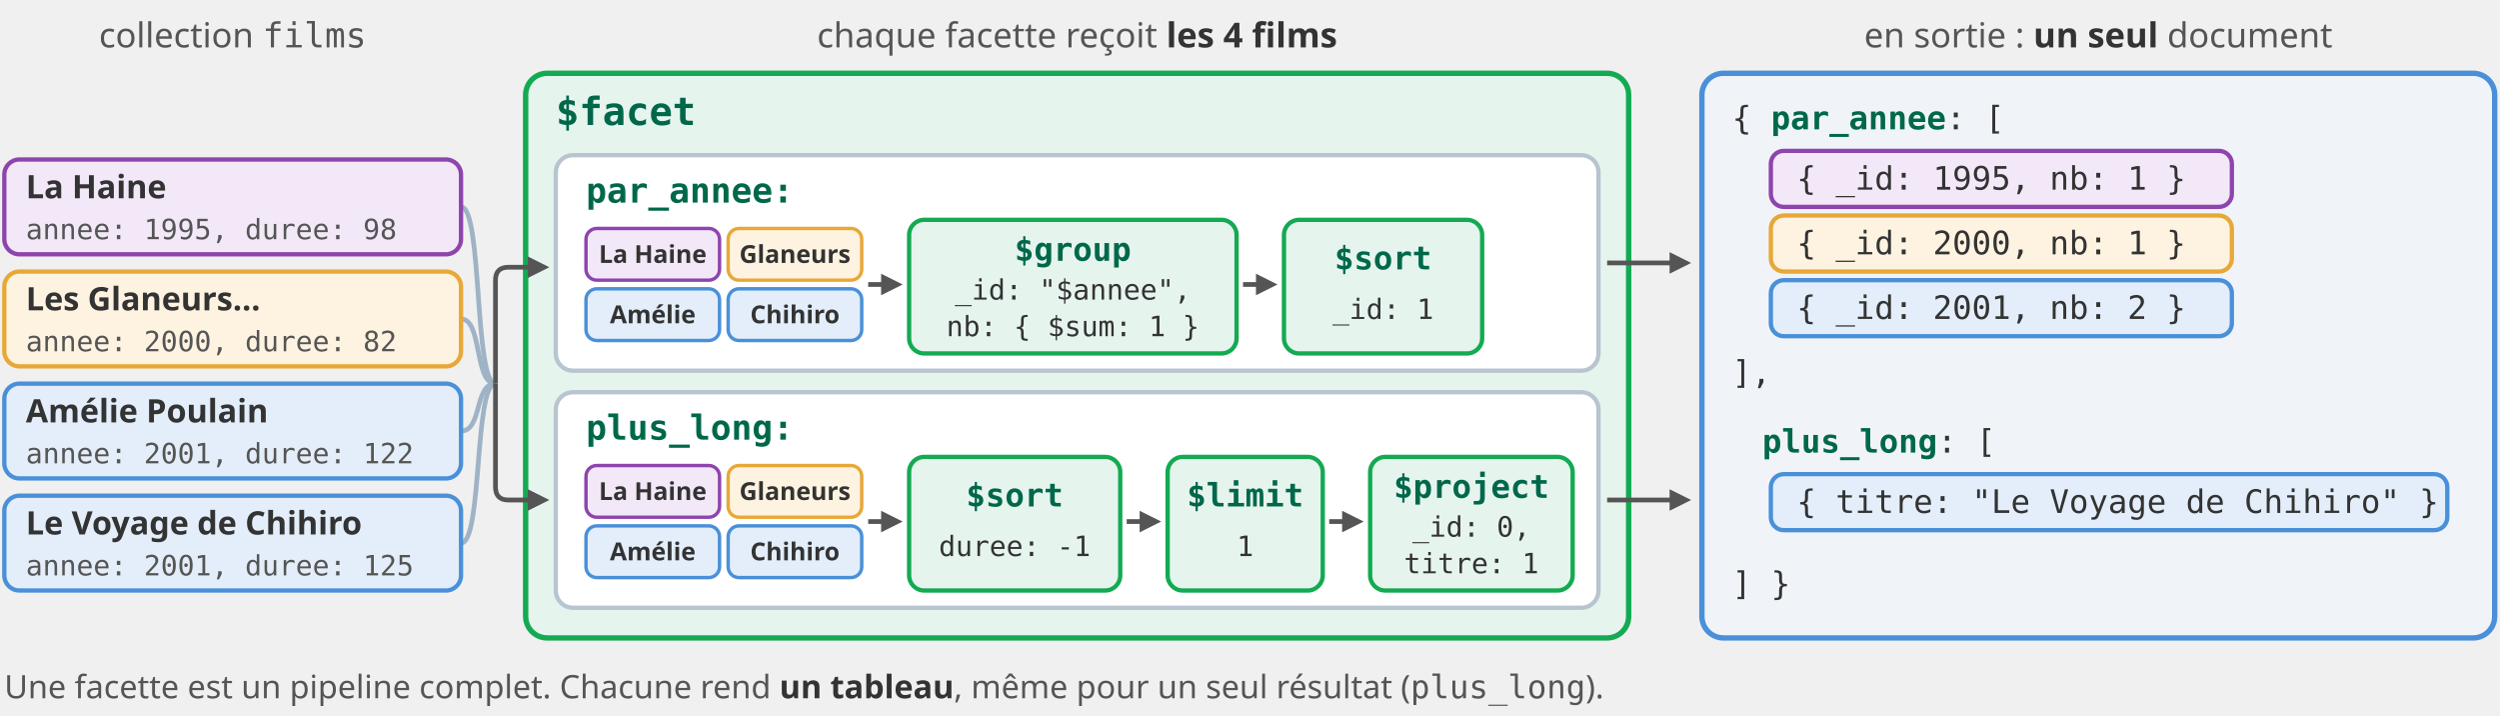
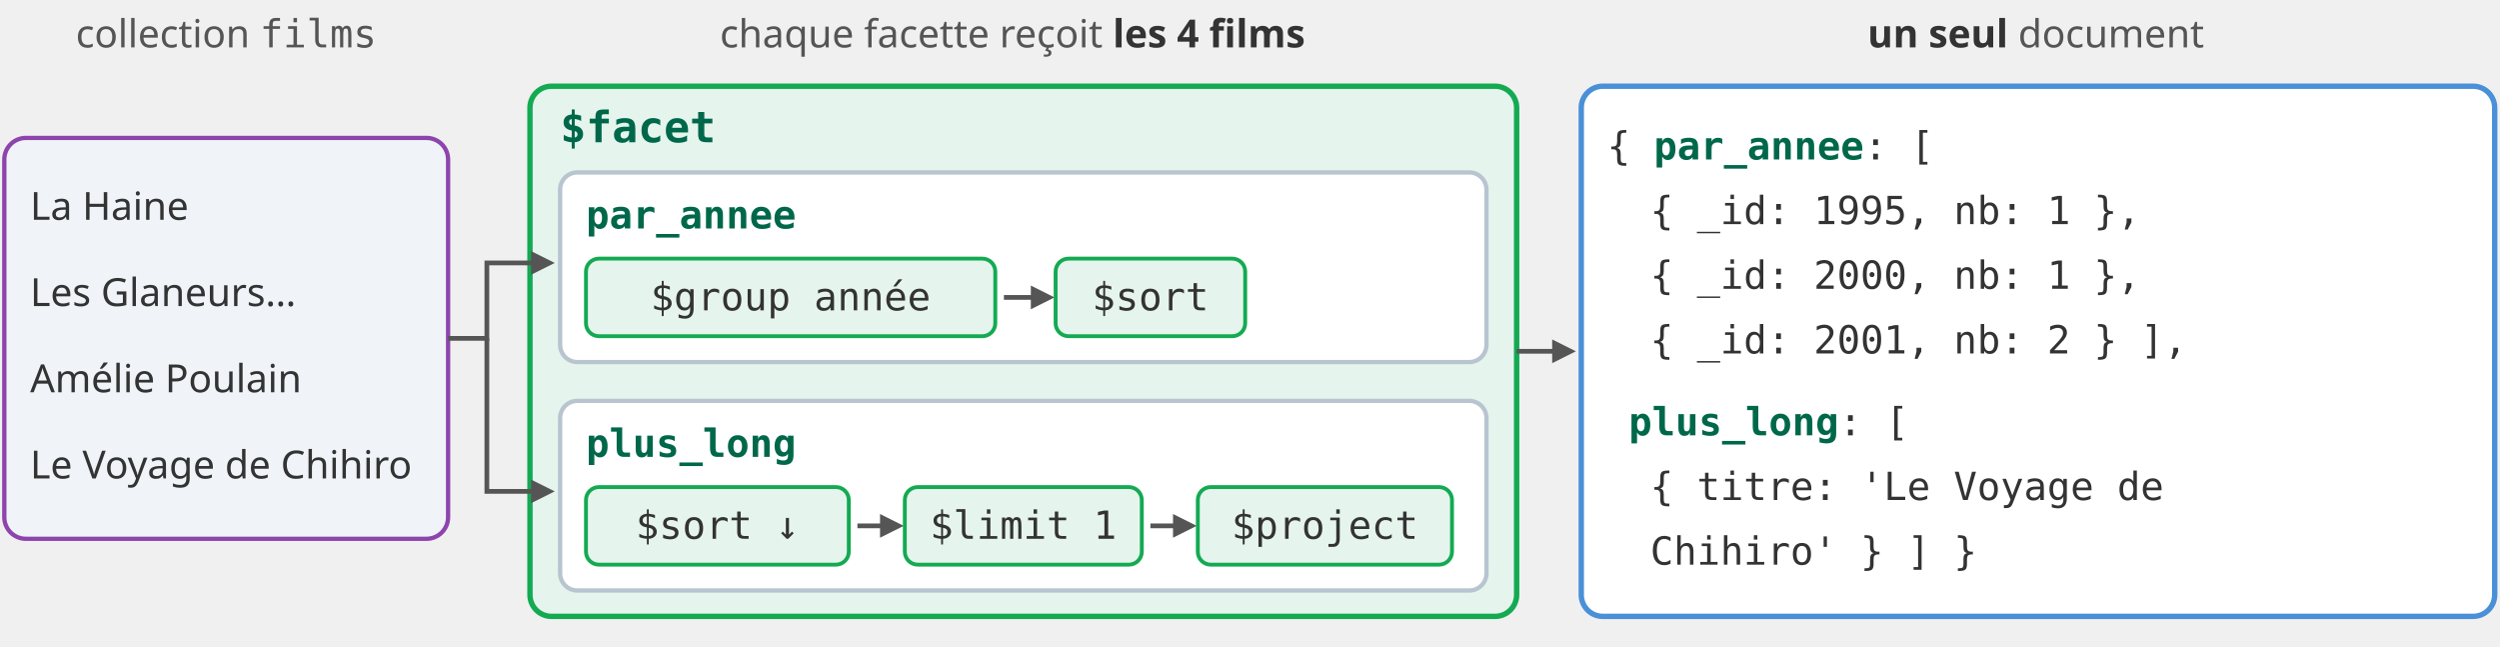
- <svg xmlns="http://www.w3.org/2000/svg" viewBox="0 0 1160 332" font-family="sans-serif" role="img" aria-labelledby="t">
+ <svg xmlns="http://www.w3.org/2000/svg" viewBox="0 0 1160 300" font-family="sans-serif" role="img" aria-labelledby="t">
  <defs>
-     <marker id="fl" viewBox="0 0 10 10" refX="5" refY="5" markerWidth="10" markerHeight="10" markerUnits="userSpaceOnUse" orient="auto-start-reverse">
+     <marker id="fl" viewBox="0 0 10 10" refX="5" refY="5" markerWidth="11" markerHeight="11" markerUnits="userSpaceOnUse" orient="auto-start-reverse">
      <path d="M0,0 L10,5 L0,10 z" fill="#555" />
    </marker>
  </defs>
-   <g font-size="16" fill="#555" text-anchor="middle">
-     <text x="108" y="22">collection <tspan font-family="monospace">films</tspan>
+   <g font-size="18" fill="#555" text-anchor="middle">
+     <text x="105" y="22">collection <tspan font-family="monospace">films</tspan>
    </text>
-     <text x="500" y="22">chaque facette reçoit <tspan font-weight="bold" fill="#333">les 4 films</tspan>
+     <text x="470" y="22">chaque facette reçoit <tspan font-weight="bold" fill="#333">les 4 films</tspan>
    </text>
-     <text x="974" y="22">en sortie : <tspan font-weight="bold" fill="#333">un seul</tspan> document</text>
+     <text x="945" y="22">
+       <tspan font-weight="bold" fill="#333">un seul</tspan> document</text>
  </g>
-   <g fill="none" stroke="#9fb3c6" stroke-width="2.2">
-     <path d="M214,96 C224,96 220,178 230,178" />
-     <path d="M214,148 C224,148 220,178 230,178" />
-     <path d="M214,200 C224,200 220,178 230,178" />
-     <path d="M214,252 C224,252 220,178 230,178" />
+   <rect x="2" y="64" width="206" height="186" rx="10" fill="#f0f4f8" stroke="#8e44ad" stroke-width="2" />
+   <g font-size="18" fill="#333">
+     <text x="14" y="102">La Haine</text>
+     <text x="14" y="142">Les Glaneurs…</text>
+     <text x="14" y="182">Amélie Poulain</text>
+     <text x="14" y="222">Le Voyage de Chihiro</text>
  </g>
-   <rect x="2" y="74" width="212" height="44" rx="7" fill="#f3e8f8" stroke="#8e44ad" stroke-width="2" />
-   <text x="12" y="92" font-size="15" font-weight="bold" fill="#333">La Haine</text>
-   <text x="12" y="111" font-family="monospace" font-size="13" fill="#555">annee: 1995, duree: 98</text>
-   <rect x="2" y="126" width="212" height="44" rx="7" fill="#fdf3e0" stroke="#e8a838" stroke-width="2" />
-   <text x="12" y="144" font-size="15" font-weight="bold" fill="#333">Les Glaneurs…</text>
-   <text x="12" y="163" font-family="monospace" font-size="13" fill="#555">annee: 2000, duree: 82</text>
-   <rect x="2" y="178" width="212" height="44" rx="7" fill="#e3eefa" stroke="#4a90d9" stroke-width="2" />
-   <text x="12" y="196" font-size="15" font-weight="bold" fill="#333">Amélie Poulain</text>
-   <text x="12" y="215" font-family="monospace" font-size="13" fill="#555">annee: 2001, duree: 122</text>
-   <rect x="2" y="230" width="212" height="44" rx="7" fill="#e3eefa" stroke="#4a90d9" stroke-width="2" />
-   <text x="12" y="248" font-size="15" font-weight="bold" fill="#333">Le Voyage de Chihiro</text>
-   <text x="12" y="267" font-family="monospace" font-size="13" fill="#555">annee: 2001, duree: 125</text>
-   <rect x="244" y="34" width="512" height="262" rx="10" fill="#e6f4ee" stroke="#13aa52" stroke-width="2.5" />
-   <text x="258" y="58" font-family="monospace" font-size="18" font-weight="bold" fill="#00684a">$facet</text>
-   <path d="M230,178 V130 Q230,124 236,124 H250" fill="none" stroke="#555" stroke-width="2.2" marker-end="url(#fl)" />
-   <path d="M230,178 V226 Q230,232 236,232 H250" fill="none" stroke="#555" stroke-width="2.2" marker-end="url(#fl)" />
-   <rect x="258" y="72" width="484" height="100" rx="8" fill="#ffffff" stroke="#b8c4cf" stroke-width="2" />
-   <text x="272" y="94" font-family="monospace" font-size="16" font-weight="bold" fill="#00684a">par_annee:</text>
-   <g font-size="11.5" font-weight="bold" fill="#333" text-anchor="middle">
-     <rect x="272" y="106" width="62" height="24" rx="5" fill="#f3e8f8" stroke="#8e44ad" stroke-width="1.6" />
-     <text x="303" y="122">La Haine</text>
-     <rect x="338" y="106" width="62" height="24" rx="5" fill="#fdf3e0" stroke="#e8a838" stroke-width="1.6" />
-     <text x="369" y="122">Glaneurs</text>
-     <rect x="272" y="134" width="62" height="24" rx="5" fill="#e3eefa" stroke="#4a90d9" stroke-width="1.6" />
-     <text x="303" y="150">Amélie</text>
-     <rect x="338" y="134" width="62" height="24" rx="5" fill="#e3eefa" stroke="#4a90d9" stroke-width="1.6" />
-     <text x="369" y="150">Chihiro</text>
+   <rect x="246" y="40" width="458" height="246" rx="10" fill="#e6f4ee" stroke="#13aa52" stroke-width="2.5" />
+   <text x="260" y="66" font-family="monospace" font-size="20" font-weight="bold" fill="#00684a">$facet</text>
+   <path d="M208,157 H226 V122 H252" fill="none" stroke="#555" stroke-width="2.2" marker-end="url(#fl)" />
+   <path d="M226,157 V228 H252" fill="none" stroke="#555" stroke-width="2.2" marker-end="url(#fl)" />
+   <g font-family="monospace" font-size="18">
+     <rect x="260" y="80" width="430" height="88" rx="8" fill="#fff" stroke="#b8c4cf" stroke-width="2" />
+     <text x="272" y="106" font-weight="bold" fill="#00684a">par_annee</text>
+     <rect x="272" y="120" width="190" height="36" rx="6" fill="#e6f4ee" stroke="#13aa52" stroke-width="1.8" />
+     <text x="367" y="144" text-anchor="middle" fill="#333">$group année</text>
+     <line x1="466" y1="138" x2="484" y2="138" stroke="#555" stroke-width="2.2" marker-end="url(#fl)" />
+     <rect x="490" y="120" width="88" height="36" rx="6" fill="#e6f4ee" stroke="#13aa52" stroke-width="1.8" />
+     <text x="534" y="144" text-anchor="middle" fill="#333">$sort</text>
+     <rect x="260" y="186" width="430" height="88" rx="8" fill="#fff" stroke="#b8c4cf" stroke-width="2" />
+     <text x="272" y="212" font-weight="bold" fill="#00684a">plus_long</text>
+     <rect x="272" y="226" width="122" height="36" rx="6" fill="#e6f4ee" stroke="#13aa52" stroke-width="1.8" />
+     <text x="333" y="250" text-anchor="middle" fill="#333">$sort ↓</text>
+     <line x1="398" y1="244" x2="414" y2="244" stroke="#555" stroke-width="2.2" marker-end="url(#fl)" />
+     <rect x="420" y="226" width="110" height="36" rx="6" fill="#e6f4ee" stroke="#13aa52" stroke-width="1.8" />
+     <text x="475" y="250" text-anchor="middle" fill="#333">$limit 1</text>
+     <line x1="534" y1="244" x2="550" y2="244" stroke="#555" stroke-width="2.2" marker-end="url(#fl)" />
+     <rect x="556" y="226" width="118" height="36" rx="6" fill="#e6f4ee" stroke="#13aa52" stroke-width="1.8" />
+     <text x="615" y="250" text-anchor="middle" fill="#333">$project</text>
  </g>
-   <line x1="403" y1="132" x2="414" y2="132" stroke="#555" stroke-width="2.2" marker-end="url(#fl)" />
-   <rect x="422" y="102" width="152" height="62" rx="7" fill="#e6f4ee" stroke="#13aa52" stroke-width="2" />
-   <text x="498" y="121" font-family="monospace" font-size="15" font-weight="bold" fill="#00684a" text-anchor="middle">$group</text>
-   <text x="498" y="139" font-family="monospace" font-size="13" fill="#333" text-anchor="middle">_id: "$annee",</text>
-   <text x="498" y="156" font-family="monospace" font-size="13" fill="#333" text-anchor="middle">nb: { $sum: 1 }</text>
-   <line x1="577" y1="132" x2="588" y2="132" stroke="#555" stroke-width="2.2" marker-end="url(#fl)" />
-   <rect x="596" y="102" width="92" height="62" rx="7" fill="#e6f4ee" stroke="#13aa52" stroke-width="2" />
-   <text x="642" y="125" font-family="monospace" font-size="15" font-weight="bold" fill="#00684a" text-anchor="middle">$sort</text>
-   <text x="642" y="148" font-family="monospace" font-size="13" fill="#333" text-anchor="middle">_id: 1</text>
-   <rect x="258" y="182" width="484" height="100" rx="8" fill="#ffffff" stroke="#b8c4cf" stroke-width="2" />
-   <text x="272" y="204" font-family="monospace" font-size="16" font-weight="bold" fill="#00684a">plus_long:</text>
-   <g font-size="11.5" font-weight="bold" fill="#333" text-anchor="middle">
-     <rect x="272" y="216" width="62" height="24" rx="5" fill="#f3e8f8" stroke="#8e44ad" stroke-width="1.6" />
-     <text x="303" y="232">La Haine</text>
-     <rect x="338" y="216" width="62" height="24" rx="5" fill="#fdf3e0" stroke="#e8a838" stroke-width="1.6" />
-     <text x="369" y="232">Glaneurs</text>
-     <rect x="272" y="244" width="62" height="24" rx="5" fill="#e3eefa" stroke="#4a90d9" stroke-width="1.6" />
-     <text x="303" y="260">Amélie</text>
-     <rect x="338" y="244" width="62" height="24" rx="5" fill="#e3eefa" stroke="#4a90d9" stroke-width="1.6" />
-     <text x="369" y="260">Chihiro</text>
+   <line x1="704" y1="163" x2="726" y2="163" stroke="#555" stroke-width="2.2" marker-end="url(#fl)" />
+   <rect x="734" y="40" width="424" height="246" rx="10" fill="#fff" stroke="#4a90d9" stroke-width="2.5" />
+   <g font-family="monospace" font-size="18" fill="#333">
+     <text x="746" y="74">{ <tspan font-weight="bold" fill="#00684a">par_annee</tspan>: [</text>
+     <text x="766" y="104">{ _id: 1995, nb: 1 },</text>
+     <text x="766" y="134">{ _id: 2000, nb: 1 },</text>
+     <text x="766" y="164">{ _id: 2001, nb: 2 } ],</text>
+     <text x="756" y="202">
+       <tspan font-weight="bold" fill="#00684a">plus_long</tspan>: [</text>
+     <text x="766" y="232">{ titre: 'Le Voyage de</text>
+     <text x="766" y="262">  Chihiro' } ] }</text>
  </g>
-   <line x1="403" y1="242" x2="414" y2="242" stroke="#555" stroke-width="2.2" marker-end="url(#fl)" />
-   <rect x="422" y="212" width="98" height="62" rx="7" fill="#e6f4ee" stroke="#13aa52" stroke-width="2" />
-   <text x="471" y="235" font-family="monospace" font-size="15" font-weight="bold" fill="#00684a" text-anchor="middle">$sort</text>
-   <text x="471" y="258" font-family="monospace" font-size="13" fill="#333" text-anchor="middle">duree: -1</text>
-   <line x1="523" y1="242" x2="534" y2="242" stroke="#555" stroke-width="2.2" marker-end="url(#fl)" />
-   <rect x="542" y="212" width="72" height="62" rx="7" fill="#e6f4ee" stroke="#13aa52" stroke-width="2" />
-   <text x="578" y="235" font-family="monospace" font-size="15" font-weight="bold" fill="#00684a" text-anchor="middle">$limit</text>
-   <text x="578" y="258" font-family="monospace" font-size="13" fill="#333" text-anchor="middle">1</text>
-   <line x1="617" y1="242" x2="628" y2="242" stroke="#555" stroke-width="2.2" marker-end="url(#fl)" />
-   <rect x="636" y="212" width="94" height="62" rx="7" fill="#e6f4ee" stroke="#13aa52" stroke-width="2" />
-   <text x="683" y="231" font-family="monospace" font-size="15" font-weight="bold" fill="#00684a" text-anchor="middle">$project</text>
-   <text x="683" y="249" font-family="monospace" font-size="13" fill="#333" text-anchor="middle">_id: 0,</text>
-   <text x="683" y="266" font-family="monospace" font-size="13" fill="#333" text-anchor="middle">titre: 1</text>
-   <line x1="746" y1="122" x2="780" y2="122" stroke="#555" stroke-width="2.2" marker-end="url(#fl)" />
-   <line x1="746" y1="232" x2="780" y2="232" stroke="#555" stroke-width="2.2" marker-end="url(#fl)" />
-   <rect x="790" y="34" width="368" height="262" rx="10" fill="#f0f4f8" stroke="#4a90d9" stroke-width="2.5" />
-   <g font-family="monospace" font-size="15" fill="#333">
-     <text x="804" y="60">{ <tspan font-weight="bold" fill="#00684a">par_annee</tspan>: [</text>
-     <rect x="822" y="70" width="214" height="26" rx="6" fill="#f3e8f8" stroke="#8e44ad" stroke-width="2" />
-     <text x="834" y="88">{ _id: 1995, nb: 1 }</text>
-     <rect x="822" y="100" width="214" height="26" rx="6" fill="#fdf3e0" stroke="#e8a838" stroke-width="2" />
-     <text x="834" y="118">{ _id: 2000, nb: 1 }</text>
-     <rect x="822" y="130" width="214" height="26" rx="6" fill="#e3eefa" stroke="#4a90d9" stroke-width="2" />
-     <text x="834" y="148">{ _id: 2001, nb: 2 }</text>
-     <text x="804" y="178">],</text>
-     <text x="818" y="210">
-       <tspan font-weight="bold" fill="#00684a">plus_long</tspan>: [</text>
-     <rect x="822" y="220" width="314" height="26" rx="6" fill="#e3eefa" stroke="#4a90d9" stroke-width="2" />
-     <text x="834" y="238">{ titre: "Le Voyage de Chihiro" }</text>
-     <text x="804" y="276">] }</text>
-   </g>
-   <text x="2" y="324" font-size="15" fill="#555">Une facette est un pipeline complet. Chacune rend <tspan font-weight="bold" fill="#333">un tableau</tspan>, même pour un seul résultat (<tspan font-family="monospace">plus_long</tspan>).</text>
</svg>
